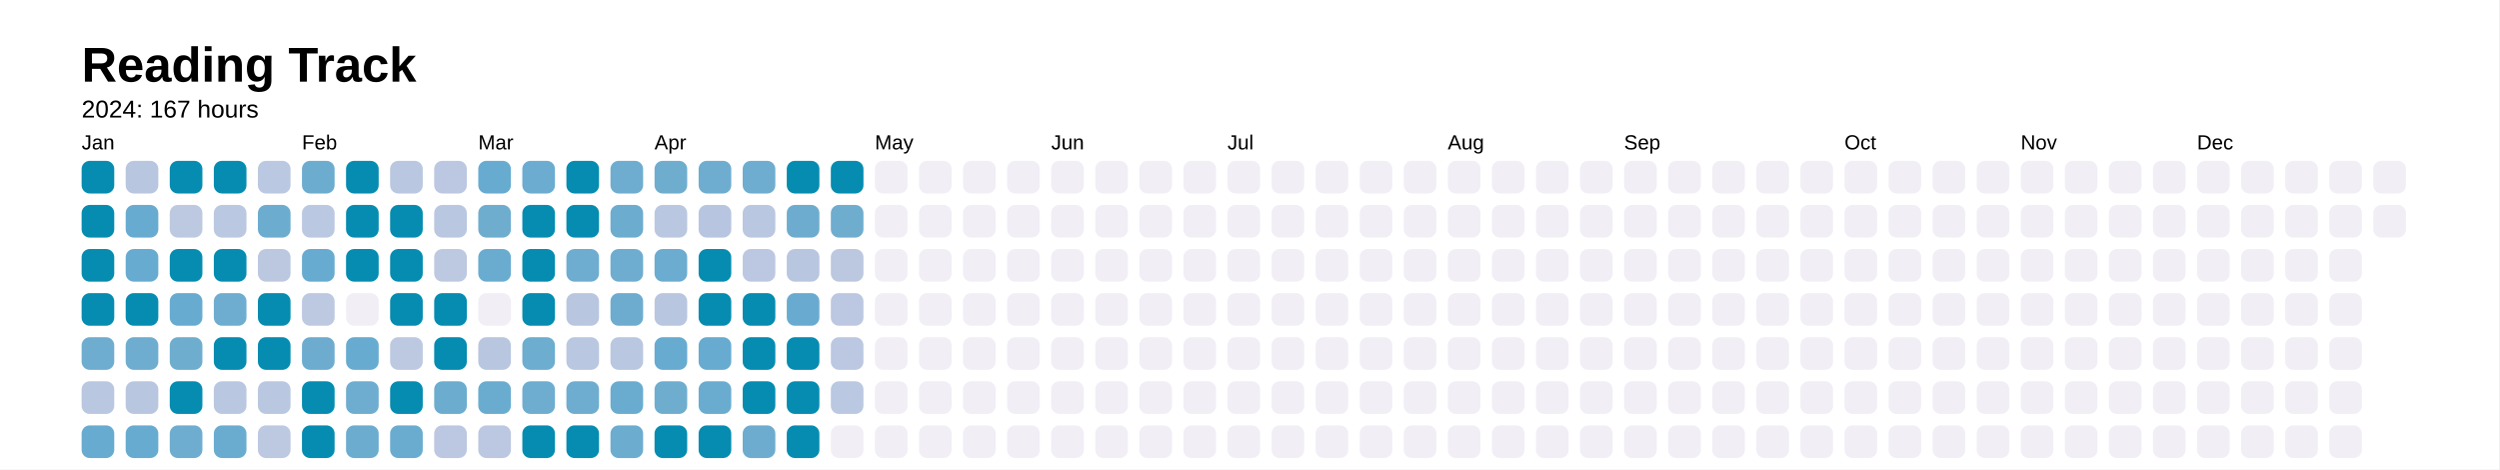
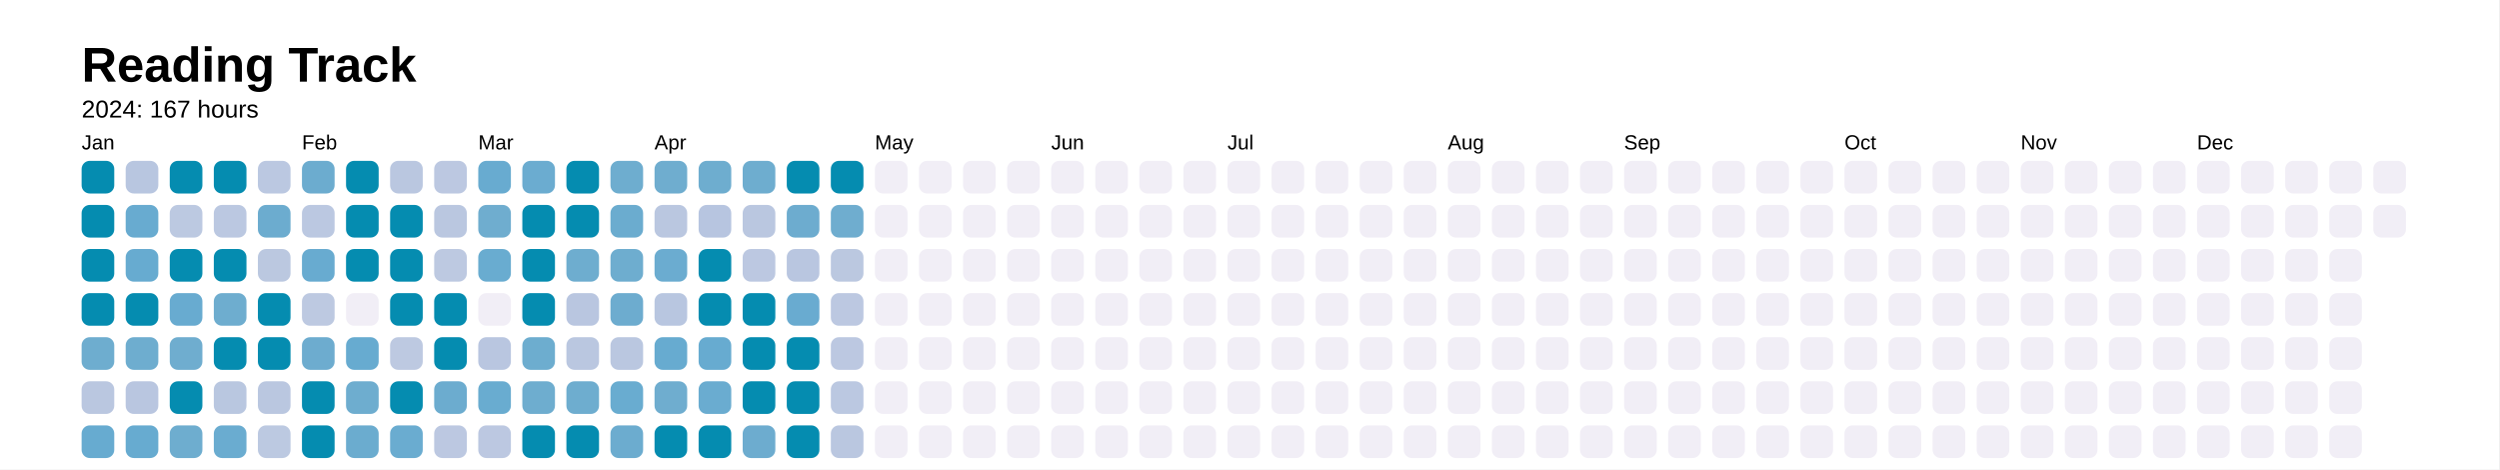
<svg xmlns="http://www.w3.org/2000/svg" baseProfile="full" height="57.5mm" version="1.1" viewBox="0,0,306.2,57.5" width="306.2mm">
  <defs />
  <rect fill="#FFFFFF" height="57.5" width="306.2" x="0" y="0" />
  <text fill="#000000" style="font-size:6px; font-family:Arial; font-weight:bold;" x="10" y="10">Reading Track</text>
  <text fill="#000000" style="font-size:3px; font-family:Arial;" x="10" y="14.4">2024: 167 hours</text>
  <text fill="#000000" style="font-size:2.5px; font-family:Arial" x="10" y="18.3">Jan</text>
  <rect fill="#058cb0" height="4" rx="1" ry="1" width="4" x="10" y="19.7" />
  <rect fill="#058cb0" height="4" rx="1" ry="1" width="4" x="10" y="25.1" />
  <rect fill="#058cb0" height="4" rx="1" ry="1" width="4" x="10" y="30.5" />
  <rect fill="#058cb0" height="4" rx="1" ry="1" width="4" x="10" y="35.9" />
  <rect fill="#6eadcf" height="4" rx="1" ry="1" width="4" x="10" y="41.3" />
  <rect fill="#bac7e0" height="4" rx="1" ry="1" width="4" x="10" y="46.7" />
  <rect fill="#67abd0" height="4" rx="1" ry="1" width="4" x="10" y="52.1" />
  <rect fill="#b8c6e0" height="4" rx="1" ry="1" width="4" x="15.4" y="19.7" />
  <rect fill="#68abd0" height="4" rx="1" ry="1" width="4" x="15.4" y="25.1" />
  <rect fill="#67abd0" height="4" rx="1" ry="1" width="4" x="15.4" y="30.5" />
  <rect fill="#058cb0" height="4" rx="1" ry="1" width="4" x="15.4" y="35.9" />
  <rect fill="#6eadcf" height="4" rx="1" ry="1" width="4" x="15.4" y="41.3" />
  <rect fill="#b9c6e0" height="4" rx="1" ry="1" width="4" x="15.4" y="46.7" />
  <rect fill="#67abd0" height="4" rx="1" ry="1" width="4" x="15.4" y="52.1" />
  <rect fill="#058cb0" height="4" rx="1" ry="1" width="4" x="20.8" y="19.7" />
  <rect fill="#bcc9e1" height="4" rx="1" ry="1" width="4" x="20.8" y="25.1" />
  <rect fill="#058cb0" height="4" rx="1" ry="1" width="4" x="20.8" y="30.5" />
  <rect fill="#68abd0" height="4" rx="1" ry="1" width="4" x="20.8" y="35.9" />
  <rect fill="#6fadcf" height="4" rx="1" ry="1" width="4" x="20.8" y="41.3" />
  <rect fill="#058cb0" height="4" rx="1" ry="1" width="4" x="20.8" y="46.7" />
  <rect fill="#6eadcf" height="4" rx="1" ry="1" width="4" x="20.8" y="52.1" />
  <rect fill="#058cb0" height="4" rx="1" ry="1" width="4" x="26.2" y="19.7" />
  <rect fill="#bbc8e1" height="4" rx="1" ry="1" width="4" x="26.2" y="25.1" />
  <rect fill="#058cb0" height="4" rx="1" ry="1" width="4" x="26.2" y="30.5" />
  <rect fill="#6eadcf" height="4" rx="1" ry="1" width="4" x="26.2" y="35.9" />
  <rect fill="#058cb0" height="4" rx="1" ry="1" width="4" x="26.2" y="41.3" />
  <rect fill="#b9c7e0" height="4" rx="1" ry="1" width="4" x="26.2" y="46.7" />
  <rect fill="#6aacd0" height="4" rx="1" ry="1" width="4" x="26.2" y="52.1" />
  <rect fill="#bbc8e1" height="4" rx="1" ry="1" width="4" x="31.6" y="19.7" />
  <rect fill="#6caccf" height="4" rx="1" ry="1" width="4" x="31.6" y="25.1" />
  <rect fill="#bbc8e0" height="4" rx="1" ry="1" width="4" x="31.6" y="30.5" />
  <rect fill="#058cb0" height="4" rx="1" ry="1" width="4" x="31.6" y="35.9" />
  <rect fill="#058cb0" height="4" rx="1" ry="1" width="4" x="31.6" y="41.3" />
  <rect fill="#bac7e0" height="4" rx="1" ry="1" width="4" x="31.6" y="46.7" />
  <rect fill="#bcc9e1" height="4" rx="1" ry="1" width="4" x="31.6" y="52.1" />
  <text fill="#000000" style="font-size:2.5px; font-family:Arial" x="37.0" y="18.3">Feb</text>
  <rect fill="#6caccf" height="4" rx="1" ry="1" width="4" x="37.0" y="19.7" />
  <rect fill="#bbc8e1" height="4" rx="1" ry="1" width="4" x="37.0" y="25.1" />
  <rect fill="#68abd0" height="4" rx="1" ry="1" width="4" x="37.0" y="30.5" />
  <rect fill="#bdc9e1" height="4" rx="1" ry="1" width="4" x="37.0" y="35.9" />
  <rect fill="#6daccf" height="4" rx="1" ry="1" width="4" x="37.0" y="41.3" />
  <rect fill="#058cb0" height="4" rx="1" ry="1" width="4" x="37.0" y="46.7" />
  <rect fill="#058cb0" height="4" rx="1" ry="1" width="4" x="37.0" y="52.1" />
  <rect fill="#058cb0" height="4" rx="1" ry="1" width="4" x="42.4" y="19.7" />
  <rect fill="#058cb0" height="4" rx="1" ry="1" width="4" x="42.4" y="25.1" />
  <rect fill="#058cb0" height="4" rx="1" ry="1" width="4" x="42.4" y="30.5" />
  <rect fill="#f1eef6" height="4" rx="1" ry="1" width="4" x="42.4" y="35.9" />
  <rect fill="#67abd0" height="4" rx="1" ry="1" width="4" x="42.4" y="41.3" />
  <rect fill="#6eadcf" height="4" rx="1" ry="1" width="4" x="42.4" y="46.7" />
  <rect fill="#6baccf" height="4" rx="1" ry="1" width="4" x="42.4" y="52.1" />
  <rect fill="#bac7e0" height="4" rx="1" ry="1" width="4" x="47.8" y="19.7" />
  <rect fill="#058cb0" height="4" rx="1" ry="1" width="4" x="47.8" y="25.1" />
  <rect fill="#058cb0" height="4" rx="1" ry="1" width="4" x="47.8" y="30.5" />
  <rect fill="#058cb0" height="4" rx="1" ry="1" width="4" x="47.8" y="35.9" />
  <rect fill="#bdc9e1" height="4" rx="1" ry="1" width="4" x="47.8" y="41.3" />
  <rect fill="#058cb0" height="4" rx="1" ry="1" width="4" x="47.8" y="46.7" />
  <rect fill="#6aacd0" height="4" rx="1" ry="1" width="4" x="47.8" y="52.1" />
  <rect fill="#bcc8e1" height="4" rx="1" ry="1" width="4" x="53.2" y="19.7" />
  <rect fill="#bac7e0" height="4" rx="1" ry="1" width="4" x="53.2" y="25.1" />
  <rect fill="#bdc9e1" height="4" rx="1" ry="1" width="4" x="53.2" y="30.5" />
  <rect fill="#058cb0" height="4" rx="1" ry="1" width="4" x="53.2" y="35.9" />
  <rect fill="#058cb0" height="4" rx="1" ry="1" width="4" x="53.2" y="41.3" />
  <rect fill="#6caccf" height="4" rx="1" ry="1" width="4" x="53.2" y="46.7" />
  <rect fill="#bcc8e1" height="4" rx="1" ry="1" width="4" x="53.2" y="52.1" />
  <text fill="#000000" style="font-size:2.5px; font-family:Arial" x="58.6" y="18.3">Mar</text>
  <rect fill="#68abd0" height="4" rx="1" ry="1" width="4" x="58.6" y="19.7" />
  <rect fill="#6fadcf" height="4" rx="1" ry="1" width="4" x="58.6" y="25.1" />
  <rect fill="#69acd0" height="4" rx="1" ry="1" width="4" x="58.6" y="30.5" />
  <rect fill="#f1eef6" height="4" rx="1" ry="1" width="4" x="58.6" y="35.9" />
  <rect fill="#b9c6e0" height="4" rx="1" ry="1" width="4" x="58.6" y="41.3" />
  <rect fill="#69acd0" height="4" rx="1" ry="1" width="4" x="58.6" y="46.7" />
  <rect fill="#bcc8e1" height="4" rx="1" ry="1" width="4" x="58.6" y="52.1" />
  <rect fill="#6bacd0" height="4" rx="1" ry="1" width="4" x="64" y="19.7" />
  <rect fill="#058cb0" height="4" rx="1" ry="1" width="4" x="64" y="25.1" />
  <rect fill="#058cb0" height="4" rx="1" ry="1" width="4" x="64" y="30.5" />
  <rect fill="#058cb0" height="4" rx="1" ry="1" width="4" x="64" y="35.9" />
  <rect fill="#6dadcf" height="4" rx="1" ry="1" width="4" x="64" y="41.3" />
  <rect fill="#6eadcf" height="4" rx="1" ry="1" width="4" x="64" y="46.7" />
  <rect fill="#058cb0" height="4" rx="1" ry="1" width="4" x="64" y="52.1" />
  <rect fill="#058cb0" height="4" rx="1" ry="1" width="4" x="69.4" y="19.7" />
  <rect fill="#058cb0" height="4" rx="1" ry="1" width="4" x="69.4" y="25.1" />
  <rect fill="#6eadcf" height="4" rx="1" ry="1" width="4" x="69.4" y="30.5" />
  <rect fill="#b9c6e0" height="4" rx="1" ry="1" width="4" x="69.4" y="35.9" />
  <rect fill="#bac7e0" height="4" rx="1" ry="1" width="4" x="69.4" y="41.3" />
  <rect fill="#6eadcf" height="4" rx="1" ry="1" width="4" x="69.4" y="46.7" />
  <rect fill="#058cb0" height="4" rx="1" ry="1" width="4" x="69.4" y="52.1" />
  <rect fill="#6eadcf" height="4" rx="1" ry="1" width="4" x="74.8" y="19.7" />
  <rect fill="#6baccf" height="4" rx="1" ry="1" width="4" x="74.8" y="25.1" />
  <rect fill="#6eadcf" height="4" rx="1" ry="1" width="4" x="74.8" y="30.5" />
  <rect fill="#6daccf" height="4" rx="1" ry="1" width="4" x="74.8" y="35.9" />
  <rect fill="#bac7e0" height="4" rx="1" ry="1" width="4" x="74.8" y="41.3" />
  <rect fill="#69acd0" height="4" rx="1" ry="1" width="4" x="74.8" y="46.7" />
  <rect fill="#6caccf" height="4" rx="1" ry="1" width="4" x="74.8" y="52.1" />
  <text fill="#000000" style="font-size:2.5px; font-family:Arial" x="80.2" y="18.3">Apr</text>
  <rect fill="#6fadcf" height="4" rx="1" ry="1" width="4" x="80.2" y="19.7" />
  <rect fill="#bac7e0" height="4" rx="1" ry="1" width="4" x="80.2" y="25.1" />
  <rect fill="#6bacd0" height="4" rx="1" ry="1" width="4" x="80.2" y="30.5" />
  <rect fill="#b8c6e0" height="4" rx="1" ry="1" width="4" x="80.2" y="35.9" />
  <rect fill="#67abd0" height="4" rx="1" ry="1" width="4" x="80.2" y="41.3" />
  <rect fill="#6fadcf" height="4" rx="1" ry="1" width="4" x="80.2" y="46.7" />
  <rect fill="#058cb0" height="4" rx="1" ry="1" width="4" x="80.2" y="52.1" />
  <rect fill="#6eadcf" height="4" rx="1" ry="1" width="4" x="85.6" y="19.7" />
  <rect fill="#b7c5e0" height="4" rx="1" ry="1" width="4" x="85.6" y="25.1" />
  <rect fill="#058cb0" height="4" rx="1" ry="1" width="4" x="85.6" y="30.5" />
  <rect fill="#058cb0" height="4" rx="1" ry="1" width="4" x="85.6" y="35.9" />
  <rect fill="#67abd0" height="4" rx="1" ry="1" width="4" x="85.6" y="41.3" />
  <rect fill="#6aacd0" height="4" rx="1" ry="1" width="4" x="85.6" y="46.7" />
  <rect fill="#058cb0" height="4" rx="1" ry="1" width="4" x="85.6" y="52.1" />
  <rect fill="#6eadcf" height="4" rx="1" ry="1" width="4" x="91" y="19.7" />
  <rect fill="#bac7e0" height="4" rx="1" ry="1" width="4" x="91" y="25.1" />
  <rect fill="#bcc8e1" height="4" rx="1" ry="1" width="4" x="91" y="30.5" />
  <rect fill="#058cb0" height="4" rx="1" ry="1" width="4" x="91" y="35.9" />
  <rect fill="#058cb0" height="4" rx="1" ry="1" width="4" x="91" y="41.3" />
  <rect fill="#058cb0" height="4" rx="1" ry="1" width="4" x="91" y="46.7" />
  <rect fill="#6daccf" height="4" rx="1" ry="1" width="4" x="91" y="52.1" />
  <rect fill="#058cb0" height="4" rx="1" ry="1" width="4" x="96.4" y="19.7" />
  <rect fill="#6daccf" height="4" rx="1" ry="1" width="4" x="96.4" y="25.1" />
  <rect fill="#b9c6e0" height="4" rx="1" ry="1" width="4" x="96.4" y="30.5" />
  <rect fill="#69abd0" height="4" rx="1" ry="1" width="4" x="96.4" y="35.9" />
  <rect fill="#058cb0" height="4" rx="1" ry="1" width="4" x="96.4" y="41.3" />
  <rect fill="#058cb0" height="4" rx="1" ry="1" width="4" x="96.4" y="46.7" />
  <rect fill="#058cb0" height="4" rx="1" ry="1" width="4" x="96.4" y="52.1" />
  <rect fill="#058cb0" height="4" rx="1" ry="1" width="4" x="101.8" y="19.7" />
  <rect fill="#6fadcf" height="4" rx="1" ry="1" width="4" x="101.8" y="25.1" />
  <rect fill="#bbc8e0" height="4" rx="1" ry="1" width="4" x="101.8" y="30.5" />
  <rect fill="#bcc8e1" height="4" rx="1" ry="1" width="4" x="101.8" y="35.9" />
  <rect fill="#bcc8e1" height="4" rx="1" ry="1" width="4" x="101.8" y="41.3" />
  <rect fill="#bbc8e1" height="4" rx="1" ry="1" width="4" x="101.8" y="46.7" />
-   <rect fill="#f1eef6" height="4" rx="1" ry="1" width="4" x="101.8" y="52.1" />
+   <rect fill="#bac7e0" height="4" rx="1" ry="1" width="4" x="101.8" y="52.1" />
  <text fill="#000000" style="font-size:2.5px; font-family:Arial" x="107.2" y="18.3">May</text>
  <rect fill="#f1eef6" height="4" rx="1" ry="1" width="4" x="107.2" y="19.7" />
  <rect fill="#f1eef6" height="4" rx="1" ry="1" width="4" x="107.2" y="25.1" />
  <rect fill="#f1eef6" height="4" rx="1" ry="1" width="4" x="107.2" y="30.5" />
  <rect fill="#f1eef6" height="4" rx="1" ry="1" width="4" x="107.2" y="35.9" />
  <rect fill="#f1eef6" height="4" rx="1" ry="1" width="4" x="107.2" y="41.3" />
  <rect fill="#f1eef6" height="4" rx="1" ry="1" width="4" x="107.2" y="46.7" />
  <rect fill="#f1eef6" height="4" rx="1" ry="1" width="4" x="107.2" y="52.1" />
  <rect fill="#f1eef6" height="4" rx="1" ry="1" width="4" x="112.6" y="19.7" />
  <rect fill="#f1eef6" height="4" rx="1" ry="1" width="4" x="112.6" y="25.1" />
  <rect fill="#f1eef6" height="4" rx="1" ry="1" width="4" x="112.6" y="30.5" />
  <rect fill="#f1eef6" height="4" rx="1" ry="1" width="4" x="112.6" y="35.9" />
  <rect fill="#f1eef6" height="4" rx="1" ry="1" width="4" x="112.6" y="41.3" />
  <rect fill="#f1eef6" height="4" rx="1" ry="1" width="4" x="112.6" y="46.7" />
  <rect fill="#f1eef6" height="4" rx="1" ry="1" width="4" x="112.6" y="52.1" />
  <rect fill="#f1eef6" height="4" rx="1" ry="1" width="4" x="118" y="19.7" />
  <rect fill="#f1eef6" height="4" rx="1" ry="1" width="4" x="118" y="25.1" />
  <rect fill="#f1eef6" height="4" rx="1" ry="1" width="4" x="118" y="30.5" />
  <rect fill="#f1eef6" height="4" rx="1" ry="1" width="4" x="118" y="35.9" />
  <rect fill="#f1eef6" height="4" rx="1" ry="1" width="4" x="118" y="41.3" />
  <rect fill="#f1eef6" height="4" rx="1" ry="1" width="4" x="118" y="46.7" />
  <rect fill="#f1eef6" height="4" rx="1" ry="1" width="4" x="118" y="52.1" />
  <rect fill="#f1eef6" height="4" rx="1" ry="1" width="4" x="123.4" y="19.7" />
  <rect fill="#f1eef6" height="4" rx="1" ry="1" width="4" x="123.4" y="25.1" />
  <rect fill="#f1eef6" height="4" rx="1" ry="1" width="4" x="123.4" y="30.5" />
  <rect fill="#f1eef6" height="4" rx="1" ry="1" width="4" x="123.4" y="35.9" />
  <rect fill="#f1eef6" height="4" rx="1" ry="1" width="4" x="123.4" y="41.3" />
  <rect fill="#f1eef6" height="4" rx="1" ry="1" width="4" x="123.4" y="46.7" />
  <rect fill="#f1eef6" height="4" rx="1" ry="1" width="4" x="123.4" y="52.1" />
  <text fill="#000000" style="font-size:2.5px; font-family:Arial" x="128.8" y="18.3">Jun</text>
  <rect fill="#f1eef6" height="4" rx="1" ry="1" width="4" x="128.8" y="19.7" />
  <rect fill="#f1eef6" height="4" rx="1" ry="1" width="4" x="128.8" y="25.1" />
  <rect fill="#f1eef6" height="4" rx="1" ry="1" width="4" x="128.8" y="30.5" />
  <rect fill="#f1eef6" height="4" rx="1" ry="1" width="4" x="128.8" y="35.9" />
  <rect fill="#f1eef6" height="4" rx="1" ry="1" width="4" x="128.8" y="41.3" />
  <rect fill="#f1eef6" height="4" rx="1" ry="1" width="4" x="128.8" y="46.7" />
  <rect fill="#f1eef6" height="4" rx="1" ry="1" width="4" x="128.8" y="52.1" />
  <rect fill="#f1eef6" height="4" rx="1" ry="1" width="4" x="134.2" y="19.7" />
  <rect fill="#f1eef6" height="4" rx="1" ry="1" width="4" x="134.2" y="25.1" />
  <rect fill="#f1eef6" height="4" rx="1" ry="1" width="4" x="134.2" y="30.5" />
  <rect fill="#f1eef6" height="4" rx="1" ry="1" width="4" x="134.2" y="35.9" />
  <rect fill="#f1eef6" height="4" rx="1" ry="1" width="4" x="134.2" y="41.3" />
  <rect fill="#f1eef6" height="4" rx="1" ry="1" width="4" x="134.2" y="46.7" />
  <rect fill="#f1eef6" height="4" rx="1" ry="1" width="4" x="134.2" y="52.1" />
  <rect fill="#f1eef6" height="4" rx="1" ry="1" width="4" x="139.6" y="19.7" />
  <rect fill="#f1eef6" height="4" rx="1" ry="1" width="4" x="139.6" y="25.1" />
  <rect fill="#f1eef6" height="4" rx="1" ry="1" width="4" x="139.6" y="30.5" />
  <rect fill="#f1eef6" height="4" rx="1" ry="1" width="4" x="139.6" y="35.9" />
  <rect fill="#f1eef6" height="4" rx="1" ry="1" width="4" x="139.6" y="41.3" />
  <rect fill="#f1eef6" height="4" rx="1" ry="1" width="4" x="139.6" y="46.7" />
  <rect fill="#f1eef6" height="4" rx="1" ry="1" width="4" x="139.6" y="52.1" />
  <rect fill="#f1eef6" height="4" rx="1" ry="1" width="4" x="145" y="19.7" />
  <rect fill="#f1eef6" height="4" rx="1" ry="1" width="4" x="145" y="25.1" />
  <rect fill="#f1eef6" height="4" rx="1" ry="1" width="4" x="145" y="30.5" />
  <rect fill="#f1eef6" height="4" rx="1" ry="1" width="4" x="145" y="35.9" />
  <rect fill="#f1eef6" height="4" rx="1" ry="1" width="4" x="145" y="41.3" />
  <rect fill="#f1eef6" height="4" rx="1" ry="1" width="4" x="145" y="46.7" />
  <rect fill="#f1eef6" height="4" rx="1" ry="1" width="4" x="145" y="52.1" />
  <text fill="#000000" style="font-size:2.5px; font-family:Arial" x="150.4" y="18.3">Jul</text>
  <rect fill="#f1eef6" height="4" rx="1" ry="1" width="4" x="150.4" y="19.7" />
  <rect fill="#f1eef6" height="4" rx="1" ry="1" width="4" x="150.4" y="25.1" />
  <rect fill="#f1eef6" height="4" rx="1" ry="1" width="4" x="150.4" y="30.5" />
  <rect fill="#f1eef6" height="4" rx="1" ry="1" width="4" x="150.4" y="35.9" />
  <rect fill="#f1eef6" height="4" rx="1" ry="1" width="4" x="150.4" y="41.3" />
  <rect fill="#f1eef6" height="4" rx="1" ry="1" width="4" x="150.4" y="46.7" />
  <rect fill="#f1eef6" height="4" rx="1" ry="1" width="4" x="150.4" y="52.1" />
  <rect fill="#f1eef6" height="4" rx="1" ry="1" width="4" x="155.8" y="19.7" />
  <rect fill="#f1eef6" height="4" rx="1" ry="1" width="4" x="155.8" y="25.1" />
  <rect fill="#f1eef6" height="4" rx="1" ry="1" width="4" x="155.8" y="30.5" />
  <rect fill="#f1eef6" height="4" rx="1" ry="1" width="4" x="155.8" y="35.9" />
  <rect fill="#f1eef6" height="4" rx="1" ry="1" width="4" x="155.8" y="41.3" />
  <rect fill="#f1eef6" height="4" rx="1" ry="1" width="4" x="155.8" y="46.7" />
  <rect fill="#f1eef6" height="4" rx="1" ry="1" width="4" x="155.8" y="52.1" />
  <rect fill="#f1eef6" height="4" rx="1" ry="1" width="4" x="161.2" y="19.7" />
  <rect fill="#f1eef6" height="4" rx="1" ry="1" width="4" x="161.2" y="25.1" />
  <rect fill="#f1eef6" height="4" rx="1" ry="1" width="4" x="161.2" y="30.5" />
  <rect fill="#f1eef6" height="4" rx="1" ry="1" width="4" x="161.2" y="35.9" />
  <rect fill="#f1eef6" height="4" rx="1" ry="1" width="4" x="161.2" y="41.3" />
  <rect fill="#f1eef6" height="4" rx="1" ry="1" width="4" x="161.2" y="46.7" />
  <rect fill="#f1eef6" height="4" rx="1" ry="1" width="4" x="161.2" y="52.1" />
  <rect fill="#f1eef6" height="4" rx="1" ry="1" width="4" x="166.6" y="19.7" />
  <rect fill="#f1eef6" height="4" rx="1" ry="1" width="4" x="166.6" y="25.1" />
  <rect fill="#f1eef6" height="4" rx="1" ry="1" width="4" x="166.6" y="30.5" />
  <rect fill="#f1eef6" height="4" rx="1" ry="1" width="4" x="166.6" y="35.9" />
  <rect fill="#f1eef6" height="4" rx="1" ry="1" width="4" x="166.6" y="41.3" />
  <rect fill="#f1eef6" height="4" rx="1" ry="1" width="4" x="166.6" y="46.7" />
  <rect fill="#f1eef6" height="4" rx="1" ry="1" width="4" x="166.6" y="52.1" />
  <rect fill="#f1eef6" height="4" rx="1" ry="1" width="4" x="172" y="19.7" />
  <rect fill="#f1eef6" height="4" rx="1" ry="1" width="4" x="172" y="25.1" />
  <rect fill="#f1eef6" height="4" rx="1" ry="1" width="4" x="172" y="30.5" />
  <rect fill="#f1eef6" height="4" rx="1" ry="1" width="4" x="172" y="35.9" />
  <rect fill="#f1eef6" height="4" rx="1" ry="1" width="4" x="172" y="41.3" />
  <rect fill="#f1eef6" height="4" rx="1" ry="1" width="4" x="172" y="46.7" />
  <rect fill="#f1eef6" height="4" rx="1" ry="1" width="4" x="172" y="52.1" />
  <text fill="#000000" style="font-size:2.5px; font-family:Arial" x="177.4" y="18.3">Aug</text>
  <rect fill="#f1eef6" height="4" rx="1" ry="1" width="4" x="177.4" y="19.7" />
  <rect fill="#f1eef6" height="4" rx="1" ry="1" width="4" x="177.4" y="25.1" />
  <rect fill="#f1eef6" height="4" rx="1" ry="1" width="4" x="177.4" y="30.5" />
  <rect fill="#f1eef6" height="4" rx="1" ry="1" width="4" x="177.4" y="35.9" />
  <rect fill="#f1eef6" height="4" rx="1" ry="1" width="4" x="177.4" y="41.3" />
  <rect fill="#f1eef6" height="4" rx="1" ry="1" width="4" x="177.4" y="46.7" />
  <rect fill="#f1eef6" height="4" rx="1" ry="1" width="4" x="177.4" y="52.1" />
  <rect fill="#f1eef6" height="4" rx="1" ry="1" width="4" x="182.8" y="19.7" />
  <rect fill="#f1eef6" height="4" rx="1" ry="1" width="4" x="182.8" y="25.1" />
  <rect fill="#f1eef6" height="4" rx="1" ry="1" width="4" x="182.8" y="30.5" />
  <rect fill="#f1eef6" height="4" rx="1" ry="1" width="4" x="182.8" y="35.9" />
  <rect fill="#f1eef6" height="4" rx="1" ry="1" width="4" x="182.8" y="41.3" />
  <rect fill="#f1eef6" height="4" rx="1" ry="1" width="4" x="182.8" y="46.7" />
  <rect fill="#f1eef6" height="4" rx="1" ry="1" width="4" x="182.8" y="52.1" />
  <rect fill="#f1eef6" height="4" rx="1" ry="1" width="4" x="188.2" y="19.7" />
  <rect fill="#f1eef6" height="4" rx="1" ry="1" width="4" x="188.2" y="25.1" />
  <rect fill="#f1eef6" height="4" rx="1" ry="1" width="4" x="188.2" y="30.5" />
  <rect fill="#f1eef6" height="4" rx="1" ry="1" width="4" x="188.2" y="35.9" />
  <rect fill="#f1eef6" height="4" rx="1" ry="1" width="4" x="188.2" y="41.3" />
  <rect fill="#f1eef6" height="4" rx="1" ry="1" width="4" x="188.2" y="46.7" />
  <rect fill="#f1eef6" height="4" rx="1" ry="1" width="4" x="188.2" y="52.1" />
  <rect fill="#f1eef6" height="4" rx="1" ry="1" width="4" x="193.6" y="19.7" />
  <rect fill="#f1eef6" height="4" rx="1" ry="1" width="4" x="193.6" y="25.1" />
  <rect fill="#f1eef6" height="4" rx="1" ry="1" width="4" x="193.6" y="30.5" />
  <rect fill="#f1eef6" height="4" rx="1" ry="1" width="4" x="193.6" y="35.9" />
  <rect fill="#f1eef6" height="4" rx="1" ry="1" width="4" x="193.6" y="41.3" />
  <rect fill="#f1eef6" height="4" rx="1" ry="1" width="4" x="193.6" y="46.7" />
  <rect fill="#f1eef6" height="4" rx="1" ry="1" width="4" x="193.6" y="52.1" />
  <text fill="#000000" style="font-size:2.5px; font-family:Arial" x="199" y="18.3">Sep</text>
  <rect fill="#f1eef6" height="4" rx="1" ry="1" width="4" x="199" y="19.7" />
  <rect fill="#f1eef6" height="4" rx="1" ry="1" width="4" x="199" y="25.1" />
  <rect fill="#f1eef6" height="4" rx="1" ry="1" width="4" x="199" y="30.5" />
  <rect fill="#f1eef6" height="4" rx="1" ry="1" width="4" x="199" y="35.9" />
  <rect fill="#f1eef6" height="4" rx="1" ry="1" width="4" x="199" y="41.3" />
  <rect fill="#f1eef6" height="4" rx="1" ry="1" width="4" x="199" y="46.7" />
  <rect fill="#f1eef6" height="4" rx="1" ry="1" width="4" x="199" y="52.1" />
  <rect fill="#f1eef6" height="4" rx="1" ry="1" width="4" x="204.4" y="19.7" />
  <rect fill="#f1eef6" height="4" rx="1" ry="1" width="4" x="204.4" y="25.1" />
  <rect fill="#f1eef6" height="4" rx="1" ry="1" width="4" x="204.4" y="30.5" />
  <rect fill="#f1eef6" height="4" rx="1" ry="1" width="4" x="204.4" y="35.9" />
  <rect fill="#f1eef6" height="4" rx="1" ry="1" width="4" x="204.4" y="41.3" />
  <rect fill="#f1eef6" height="4" rx="1" ry="1" width="4" x="204.4" y="46.7" />
  <rect fill="#f1eef6" height="4" rx="1" ry="1" width="4" x="204.4" y="52.1" />
  <rect fill="#f1eef6" height="4" rx="1" ry="1" width="4" x="209.8" y="19.7" />
  <rect fill="#f1eef6" height="4" rx="1" ry="1" width="4" x="209.8" y="25.1" />
  <rect fill="#f1eef6" height="4" rx="1" ry="1" width="4" x="209.8" y="30.5" />
  <rect fill="#f1eef6" height="4" rx="1" ry="1" width="4" x="209.8" y="35.9" />
  <rect fill="#f1eef6" height="4" rx="1" ry="1" width="4" x="209.8" y="41.3" />
  <rect fill="#f1eef6" height="4" rx="1" ry="1" width="4" x="209.8" y="46.7" />
  <rect fill="#f1eef6" height="4" rx="1" ry="1" width="4" x="209.8" y="52.1" />
  <rect fill="#f1eef6" height="4" rx="1" ry="1" width="4" x="215.2" y="19.7" />
  <rect fill="#f1eef6" height="4" rx="1" ry="1" width="4" x="215.2" y="25.1" />
  <rect fill="#f1eef6" height="4" rx="1" ry="1" width="4" x="215.2" y="30.5" />
  <rect fill="#f1eef6" height="4" rx="1" ry="1" width="4" x="215.2" y="35.9" />
  <rect fill="#f1eef6" height="4" rx="1" ry="1" width="4" x="215.2" y="41.3" />
  <rect fill="#f1eef6" height="4" rx="1" ry="1" width="4" x="215.2" y="46.7" />
  <rect fill="#f1eef6" height="4" rx="1" ry="1" width="4" x="215.2" y="52.1" />
  <rect fill="#f1eef6" height="4" rx="1" ry="1" width="4" x="220.6" y="19.7" />
  <rect fill="#f1eef6" height="4" rx="1" ry="1" width="4" x="220.6" y="25.1" />
  <rect fill="#f1eef6" height="4" rx="1" ry="1" width="4" x="220.6" y="30.5" />
  <rect fill="#f1eef6" height="4" rx="1" ry="1" width="4" x="220.6" y="35.9" />
  <rect fill="#f1eef6" height="4" rx="1" ry="1" width="4" x="220.6" y="41.3" />
  <rect fill="#f1eef6" height="4" rx="1" ry="1" width="4" x="220.6" y="46.7" />
  <rect fill="#f1eef6" height="4" rx="1" ry="1" width="4" x="220.6" y="52.1" />
  <text fill="#000000" style="font-size:2.5px; font-family:Arial" x="226" y="18.3">Oct</text>
  <rect fill="#f1eef6" height="4" rx="1" ry="1" width="4" x="226" y="19.7" />
  <rect fill="#f1eef6" height="4" rx="1" ry="1" width="4" x="226" y="25.1" />
  <rect fill="#f1eef6" height="4" rx="1" ry="1" width="4" x="226" y="30.5" />
  <rect fill="#f1eef6" height="4" rx="1" ry="1" width="4" x="226" y="35.9" />
  <rect fill="#f1eef6" height="4" rx="1" ry="1" width="4" x="226" y="41.3" />
  <rect fill="#f1eef6" height="4" rx="1" ry="1" width="4" x="226" y="46.7" />
  <rect fill="#f1eef6" height="4" rx="1" ry="1" width="4" x="226" y="52.1" />
  <rect fill="#f1eef6" height="4" rx="1" ry="1" width="4" x="231.4" y="19.7" />
  <rect fill="#f1eef6" height="4" rx="1" ry="1" width="4" x="231.4" y="25.1" />
  <rect fill="#f1eef6" height="4" rx="1" ry="1" width="4" x="231.4" y="30.5" />
  <rect fill="#f1eef6" height="4" rx="1" ry="1" width="4" x="231.4" y="35.9" />
  <rect fill="#f1eef6" height="4" rx="1" ry="1" width="4" x="231.4" y="41.3" />
  <rect fill="#f1eef6" height="4" rx="1" ry="1" width="4" x="231.4" y="46.7" />
  <rect fill="#f1eef6" height="4" rx="1" ry="1" width="4" x="231.4" y="52.1" />
  <rect fill="#f1eef6" height="4" rx="1" ry="1" width="4" x="236.8" y="19.7" />
  <rect fill="#f1eef6" height="4" rx="1" ry="1" width="4" x="236.8" y="25.1" />
  <rect fill="#f1eef6" height="4" rx="1" ry="1" width="4" x="236.8" y="30.5" />
  <rect fill="#f1eef6" height="4" rx="1" ry="1" width="4" x="236.8" y="35.9" />
  <rect fill="#f1eef6" height="4" rx="1" ry="1" width="4" x="236.8" y="41.3" />
  <rect fill="#f1eef6" height="4" rx="1" ry="1" width="4" x="236.8" y="46.7" />
  <rect fill="#f1eef6" height="4" rx="1" ry="1" width="4" x="236.8" y="52.1" />
  <rect fill="#f1eef6" height="4" rx="1" ry="1" width="4" x="242.2" y="19.7" />
  <rect fill="#f1eef6" height="4" rx="1" ry="1" width="4" x="242.2" y="25.1" />
  <rect fill="#f1eef6" height="4" rx="1" ry="1" width="4" x="242.2" y="30.5" />
  <rect fill="#f1eef6" height="4" rx="1" ry="1" width="4" x="242.2" y="35.9" />
  <rect fill="#f1eef6" height="4" rx="1" ry="1" width="4" x="242.2" y="41.3" />
  <rect fill="#f1eef6" height="4" rx="1" ry="1" width="4" x="242.2" y="46.7" />
  <rect fill="#f1eef6" height="4" rx="1" ry="1" width="4" x="242.2" y="52.1" />
  <text fill="#000000" style="font-size:2.5px; font-family:Arial" x="247.6" y="18.3">Nov</text>
  <rect fill="#f1eef6" height="4" rx="1" ry="1" width="4" x="247.6" y="19.7" />
  <rect fill="#f1eef6" height="4" rx="1" ry="1" width="4" x="247.6" y="25.1" />
  <rect fill="#f1eef6" height="4" rx="1" ry="1" width="4" x="247.6" y="30.5" />
  <rect fill="#f1eef6" height="4" rx="1" ry="1" width="4" x="247.6" y="35.9" />
  <rect fill="#f1eef6" height="4" rx="1" ry="1" width="4" x="247.6" y="41.3" />
  <rect fill="#f1eef6" height="4" rx="1" ry="1" width="4" x="247.6" y="46.7" />
  <rect fill="#f1eef6" height="4" rx="1" ry="1" width="4" x="247.6" y="52.1" />
  <rect fill="#f1eef6" height="4" rx="1" ry="1" width="4" x="253" y="19.7" />
  <rect fill="#f1eef6" height="4" rx="1" ry="1" width="4" x="253" y="25.1" />
  <rect fill="#f1eef6" height="4" rx="1" ry="1" width="4" x="253" y="30.5" />
  <rect fill="#f1eef6" height="4" rx="1" ry="1" width="4" x="253" y="35.9" />
  <rect fill="#f1eef6" height="4" rx="1" ry="1" width="4" x="253" y="41.3" />
  <rect fill="#f1eef6" height="4" rx="1" ry="1" width="4" x="253" y="46.7" />
  <rect fill="#f1eef6" height="4" rx="1" ry="1" width="4" x="253" y="52.1" />
  <rect fill="#f1eef6" height="4" rx="1" ry="1" width="4" x="258.4" y="19.7" />
  <rect fill="#f1eef6" height="4" rx="1" ry="1" width="4" x="258.4" y="25.1" />
  <rect fill="#f1eef6" height="4" rx="1" ry="1" width="4" x="258.4" y="30.5" />
  <rect fill="#f1eef6" height="4" rx="1" ry="1" width="4" x="258.4" y="35.9" />
  <rect fill="#f1eef6" height="4" rx="1" ry="1" width="4" x="258.4" y="41.3" />
  <rect fill="#f1eef6" height="4" rx="1" ry="1" width="4" x="258.4" y="46.7" />
  <rect fill="#f1eef6" height="4" rx="1" ry="1" width="4" x="258.4" y="52.1" />
  <rect fill="#f1eef6" height="4" rx="1" ry="1" width="4" x="263.8" y="19.7" />
  <rect fill="#f1eef6" height="4" rx="1" ry="1" width="4" x="263.8" y="25.1" />
  <rect fill="#f1eef6" height="4" rx="1" ry="1" width="4" x="263.8" y="30.5" />
  <rect fill="#f1eef6" height="4" rx="1" ry="1" width="4" x="263.8" y="35.9" />
  <rect fill="#f1eef6" height="4" rx="1" ry="1" width="4" x="263.8" y="41.3" />
  <rect fill="#f1eef6" height="4" rx="1" ry="1" width="4" x="263.8" y="46.7" />
  <rect fill="#f1eef6" height="4" rx="1" ry="1" width="4" x="263.8" y="52.1" />
  <text fill="#000000" style="font-size:2.5px; font-family:Arial" x="269.2" y="18.3">Dec</text>
  <rect fill="#f1eef6" height="4" rx="1" ry="1" width="4" x="269.2" y="19.7" />
  <rect fill="#f1eef6" height="4" rx="1" ry="1" width="4" x="269.2" y="25.1" />
  <rect fill="#f1eef6" height="4" rx="1" ry="1" width="4" x="269.2" y="30.5" />
  <rect fill="#f1eef6" height="4" rx="1" ry="1" width="4" x="269.2" y="35.9" />
  <rect fill="#f1eef6" height="4" rx="1" ry="1" width="4" x="269.2" y="41.3" />
  <rect fill="#f1eef6" height="4" rx="1" ry="1" width="4" x="269.2" y="46.7" />
  <rect fill="#f1eef6" height="4" rx="1" ry="1" width="4" x="269.2" y="52.1" />
  <rect fill="#f1eef6" height="4" rx="1" ry="1" width="4" x="274.6" y="19.7" />
  <rect fill="#f1eef6" height="4" rx="1" ry="1" width="4" x="274.6" y="25.1" />
  <rect fill="#f1eef6" height="4" rx="1" ry="1" width="4" x="274.6" y="30.5" />
  <rect fill="#f1eef6" height="4" rx="1" ry="1" width="4" x="274.6" y="35.9" />
  <rect fill="#f1eef6" height="4" rx="1" ry="1" width="4" x="274.6" y="41.3" />
  <rect fill="#f1eef6" height="4" rx="1" ry="1" width="4" x="274.6" y="46.7" />
  <rect fill="#f1eef6" height="4" rx="1" ry="1" width="4" x="274.6" y="52.1" />
  <rect fill="#f1eef6" height="4" rx="1" ry="1" width="4" x="280" y="19.7" />
  <rect fill="#f1eef6" height="4" rx="1" ry="1" width="4" x="280" y="25.1" />
  <rect fill="#f1eef6" height="4" rx="1" ry="1" width="4" x="280" y="30.5" />
  <rect fill="#f1eef6" height="4" rx="1" ry="1" width="4" x="280" y="35.9" />
  <rect fill="#f1eef6" height="4" rx="1" ry="1" width="4" x="280" y="41.3" />
  <rect fill="#f1eef6" height="4" rx="1" ry="1" width="4" x="280" y="46.7" />
  <rect fill="#f1eef6" height="4" rx="1" ry="1" width="4" x="280" y="52.1" />
  <rect fill="#f1eef6" height="4" rx="1" ry="1" width="4" x="285.4" y="19.7" />
  <rect fill="#f1eef6" height="4" rx="1" ry="1" width="4" x="285.4" y="25.1" />
  <rect fill="#f1eef6" height="4" rx="1" ry="1" width="4" x="285.4" y="30.5" />
  <rect fill="#f1eef6" height="4" rx="1" ry="1" width="4" x="285.4" y="35.9" />
  <rect fill="#f1eef6" height="4" rx="1" ry="1" width="4" x="285.4" y="41.3" />
  <rect fill="#f1eef6" height="4" rx="1" ry="1" width="4" x="285.4" y="46.7" />
  <rect fill="#f1eef6" height="4" rx="1" ry="1" width="4" x="285.4" y="52.1" />
  <rect fill="#f1eef6" height="4" rx="1" ry="1" width="4" x="290.8" y="19.7" />
  <rect fill="#f1eef6" height="4" rx="1" ry="1" width="4" x="290.8" y="25.1" />
</svg>
